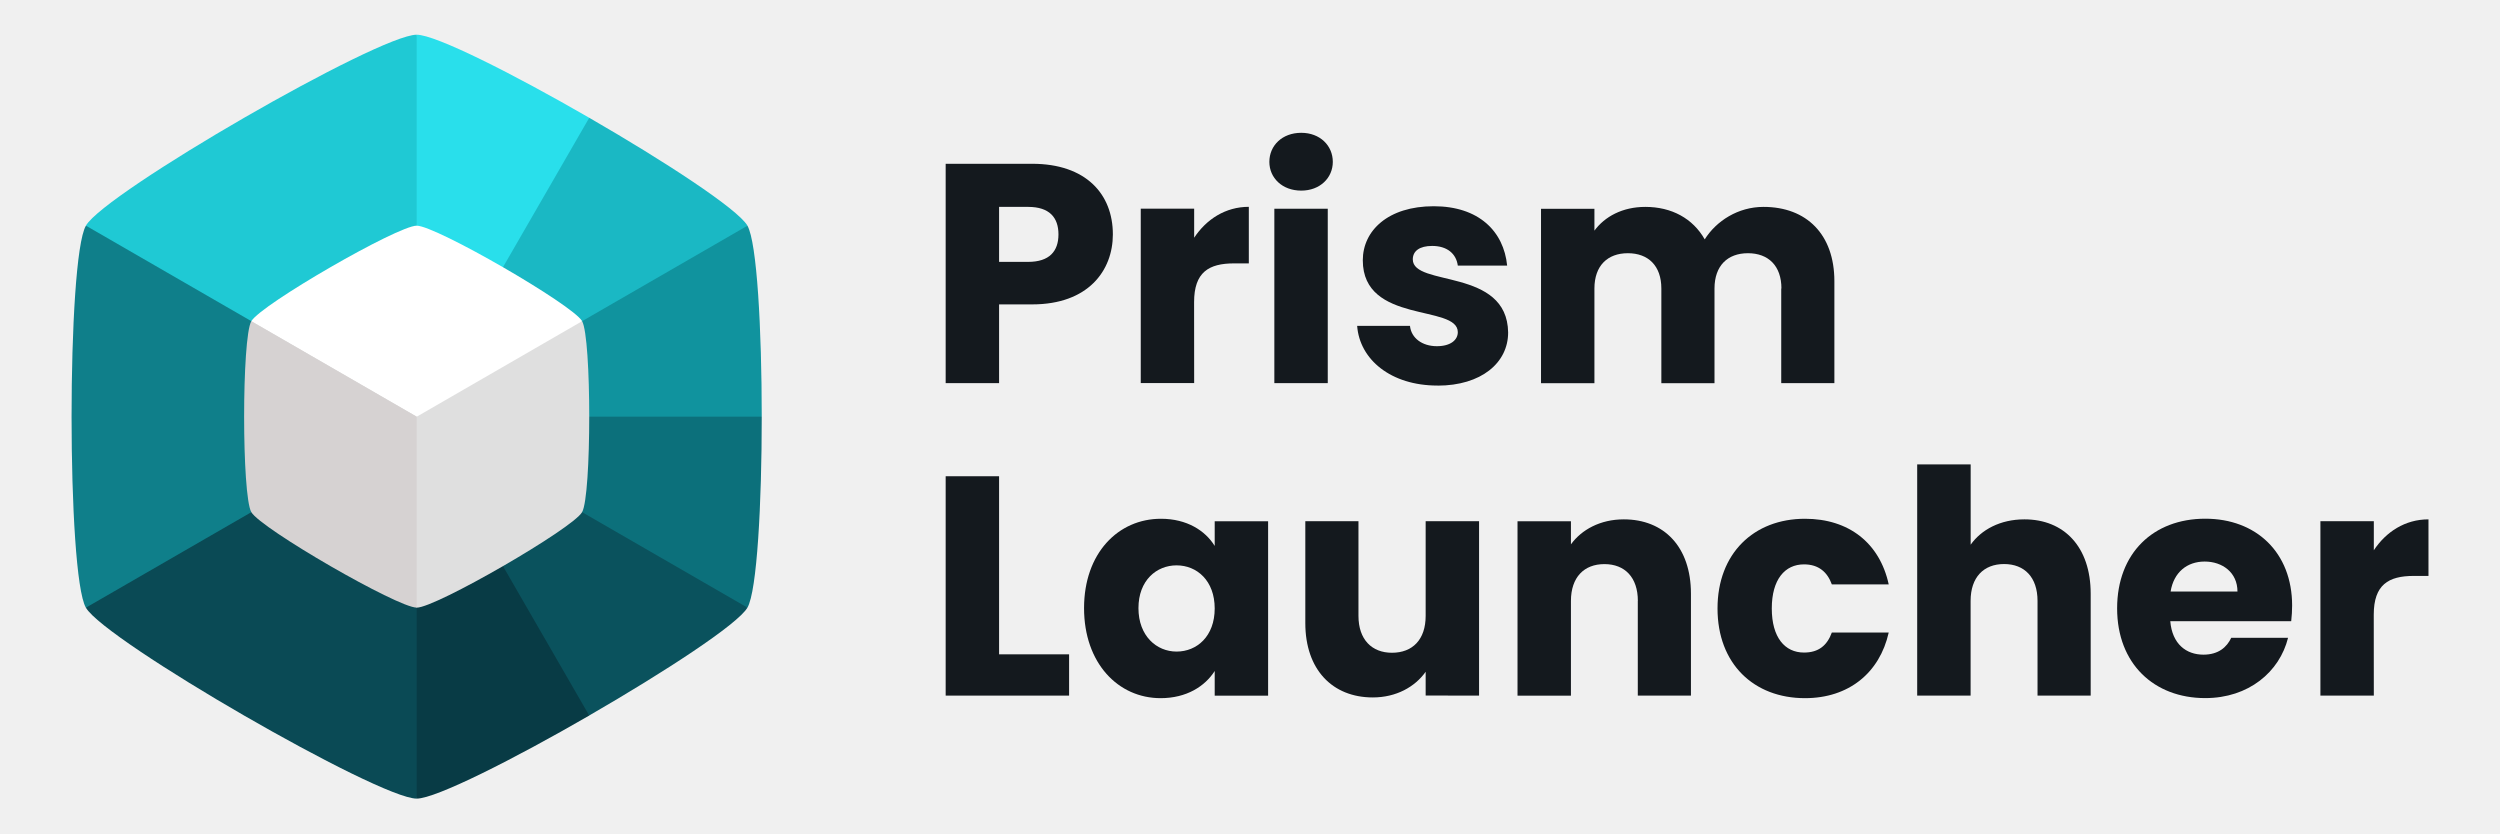
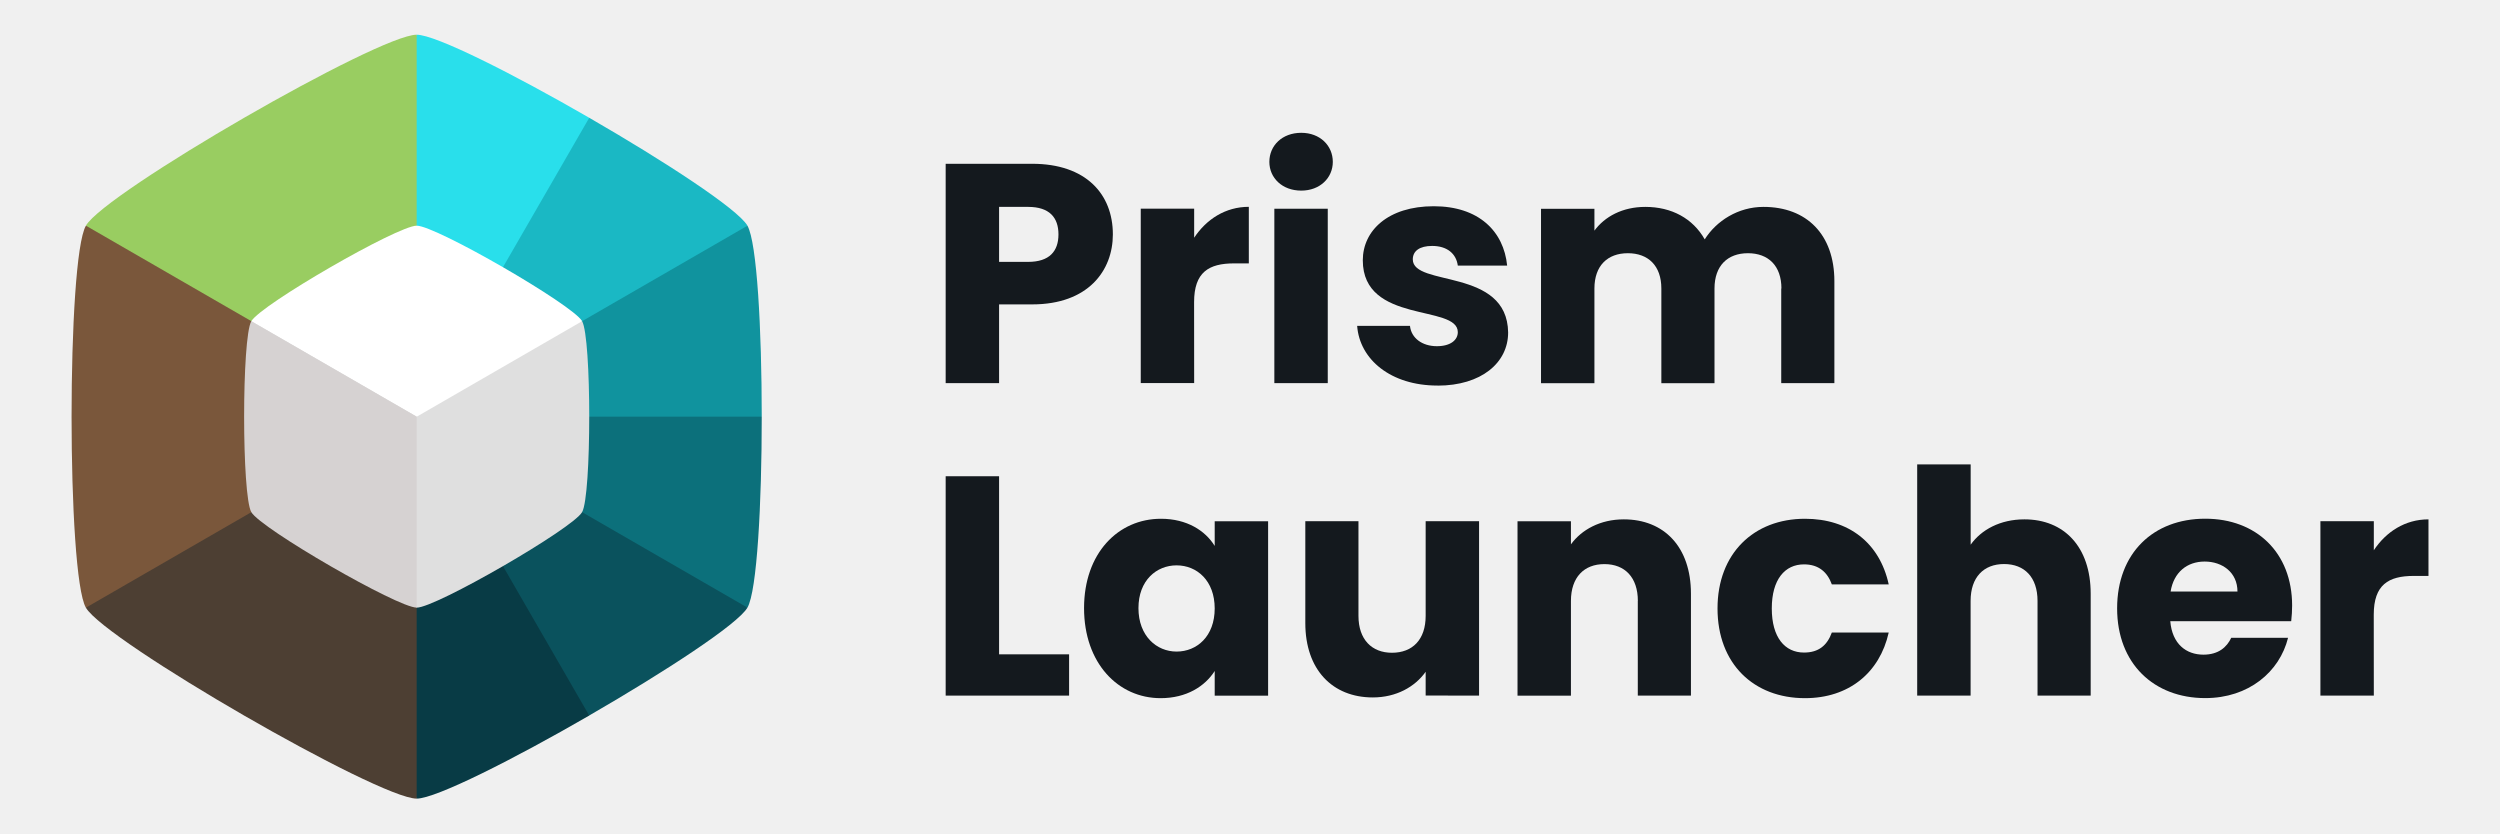
<svg xmlns="http://www.w3.org/2000/svg" width="144" height="48" version="1.1" viewBox="0 0 38.1 12.7">
  <g stroke-width=".265">
-     <path d="m6.35 6.35" fill="#1fc9d4" />
+     <path d="m6.35 6.35" fill="#99cd61" />
    <path d="m6.35 0.529-2.521 4.366 2.521 1.455 2.52-1.455 0.11-3.1c-1.151-0.665-2.339-1.266-2.63-1.266z" fill="#29dfeb" />
    <path d="m8.98 1.795-2.63 4.555 2.52 1.455 2.521-4.366c-0.146-0.252-1.26-0.98-2.411-1.644z" fill="#1ab8c4" />
    <path d="m11.391 3.44-5.041 2.91 2.52 1.455 2.739-1.455c0-1.329-0.073-2.658-0.218-2.91z" fill="#10939e" />
    <path d="m6.35 6.35v2.91h5.041c0.146-0.252 0.218-1.581 0.218-2.91z" fill="#0c707b" />
    <path d="m6.35 6.35v2.91l2.63 1.644c1.151-0.665 2.266-1.392 2.411-1.644z" fill="#0a525d" />
    <path d="m6.35 6.35-2.521 1.455 2.521 4.366c0.291 0 1.479-0.601 2.63-1.266z" fill="#083b45" />
-     <path d="m3.829 4.895-2.52 4.366c0.291 0.504 4.459 2.91 5.041 2.91v-5.821z" fill="#0a4a55" />
-     <path d="m1.309 3.44c-0.291 0.504-0.291 5.317 0 5.821l5.041-2.91v-2.91z" fill="#0f7f8a" />
-     <path d="m6.35 0.529c-0.582-2e-8 -4.75 2.406-5.041 2.91l5.041 2.91z" fill="#1fc9d4" />
+     <path d="m3.829 4.895-2.52 4.366c0.291 0.504 4.459 2.91 5.041 2.91v-5.821z" fill="#4d3f33" />
+     <path d="m1.309 3.44c-0.291 0.504-0.291 5.317 0 5.821l5.041-2.91v-2.91z" fill="#7a573b" />
+     <path d="m6.35 0.529c-0.582-2e-8 -4.75 2.406-5.041 2.91l5.041 2.91z" fill="#99cd61" />
  </g>
  <g transform="matrix(.88 0 0 .88 -10.906 -1.2421)">
    <g transform="translate(13.26 2.2776)">
      <path transform="matrix(.96975 0 0 .96975 .1921 .1921)" d="m6.35 2.939c-0.341 0-2.783 1.41-2.953 1.705l2.953 5.116 2.954-5.116c-0.171-0.295-2.613-1.705-2.954-1.705z" fill="#fff" stroke-width=".265" />
    </g>
    <path d="m16.746 6.974 2.864 4.961c0.331 0 2.699-1.367 2.864-1.654 0.165-0.286 0.165-3.021 0-3.307l-2.864 1.654z" fill="#dfdfdf" stroke-width=".265" />
  </g>
  <path d="m3.83 4.895c-0.146 0.252-0.146 2.658 0 2.91 0.146 0.252 2.229 1.455 2.52 1.455v-2.91z" fill="#d6d2d2" stroke-width=".265" />
  <g fill="#14191e" stroke-width=".265" aria-label="Prism Launcher">
    <path d="m15.669 3.991h-0.443v-0.838h0.443c0.324 0 0.462 0.162 0.462 0.419 0 0.257-0.138 0.419-0.462 0.419zm1.291-0.419c0-0.614-0.41-1.076-1.229-1.076h-1.319v3.343h0.814v-1.2h0.505c0.852 0 1.229-0.514 1.229-1.067z" />
    <path d="m18.198 4.605c0-0.457 0.224-0.591 0.61-0.591h0.224v-0.862c-0.357 0-0.648 0.191-0.833 0.471v-0.443h-0.814v2.658h0.814z" />
    <path d="m19.421 3.181v2.658h0.814v-2.658zm0.41-0.276c0.286 0 0.481-0.195 0.481-0.438 0-0.248-0.195-0.443-0.481-0.443-0.291 0-0.486 0.195-0.486 0.443 0 0.243 0.195 0.438 0.486 0.438z" />
    <path d="m21.908 5.877c0.667 0 1.076-0.348 1.076-0.81-0.014-0.991-1.453-0.691-1.453-1.114 0-0.129 0.105-0.205 0.295-0.205 0.229 0 0.367 0.119 0.391 0.3h0.752c-0.052-0.524-0.433-0.905-1.119-0.905-0.695 0-1.081 0.371-1.081 0.824 0 0.976 1.448 0.667 1.448 1.095 0 0.119-0.11 0.214-0.319 0.214-0.224 0-0.391-0.124-0.41-0.31h-0.805c0.038 0.514 0.514 0.91 1.224 0.91z" />
    <path d="m27.146 4.396v1.443h0.81v-1.553c0-0.714-0.424-1.133-1.081-1.133-0.386 0-0.719 0.214-0.895 0.495-0.181-0.319-0.505-0.495-0.905-0.495-0.348 0-0.619 0.148-0.776 0.362v-0.333h-0.814v2.658h0.814v-1.443c0-0.348 0.2-0.538 0.51-0.538 0.31 0 0.51 0.191 0.51 0.538v1.443h0.81v-1.443c0-0.348 0.2-0.538 0.51-0.538 0.31 0 0.51 0.191 0.51 0.538z" />
    <path d="m15.226 7.258h-0.814v3.343h1.881v-0.629h-1.067z" />
    <path d="m16.521 9.268c0 0.838 0.519 1.372 1.167 1.372 0.395 0 0.676-0.181 0.824-0.414v0.376h0.814v-2.658h-0.814v0.376c-0.143-0.233-0.424-0.414-0.819-0.414-0.652 0-1.172 0.524-1.172 1.362zm1.991 0.005c0 0.424-0.271 0.657-0.581 0.657-0.305 0-0.581-0.238-0.581-0.662s0.276-0.652 0.581-0.652c0.31 0 0.581 0.233 0.581 0.657z" />
    <path d="m22.541 10.601v-2.658h-0.814v1.443c0 0.362-0.2 0.562-0.514 0.562-0.305 0-0.51-0.2-0.51-0.562v-1.443h-0.81v1.553c0 0.71 0.414 1.133 1.029 1.133 0.357 0 0.643-0.162 0.805-0.391v0.362z" />
    <path d="m24.96 9.158v1.443h0.81v-1.553c0-0.714-0.41-1.133-1.024-1.133-0.357 0-0.643 0.157-0.805 0.381v-0.352h-0.814v2.658h0.814v-1.443c0-0.362 0.2-0.562 0.51-0.562 0.31 0 0.51 0.2 0.51 0.562z" />
    <path d="m26.175 9.273c0 0.843 0.552 1.367 1.333 1.367 0.667 0 1.138-0.386 1.276-1h-0.867c-0.071 0.195-0.2 0.305-0.424 0.305-0.291 0-0.491-0.229-0.491-0.672s0.2-0.672 0.491-0.672c0.224 0 0.357 0.119 0.424 0.305h0.867c-0.138-0.633-0.61-1-1.276-1-0.781 0-1.333 0.529-1.333 1.367z" />
    <path d="m29.218 7.077v3.524h0.814v-1.443c0-0.362 0.2-0.562 0.51-0.562 0.31 0 0.51 0.2 0.51 0.562v1.443h0.81v-1.553c0-0.714-0.405-1.133-1.01-1.133-0.367 0-0.657 0.157-0.819 0.386v-1.224z" />
    <path d="m33.599 8.558c0.271 0 0.5 0.167 0.5 0.457h-1.019c0.048-0.295 0.252-0.457 0.519-0.457zm1.272 1.162h-0.867c-0.067 0.143-0.195 0.257-0.424 0.257-0.262 0-0.476-0.162-0.505-0.51h1.843c0.009-0.081 0.014-0.162 0.014-0.238 0-0.81-0.548-1.324-1.324-1.324-0.791 0-1.343 0.524-1.343 1.367 0 0.843 0.562 1.367 1.343 1.367 0.662 0 1.133-0.4 1.262-0.919z" />
    <path d="m36.176 9.368c0-0.457 0.224-0.591 0.61-0.591h0.224v-0.862c-0.357 0-0.648 0.191-0.833 0.471v-0.443h-0.814v2.658h0.814z" />
  </g>
</svg>
